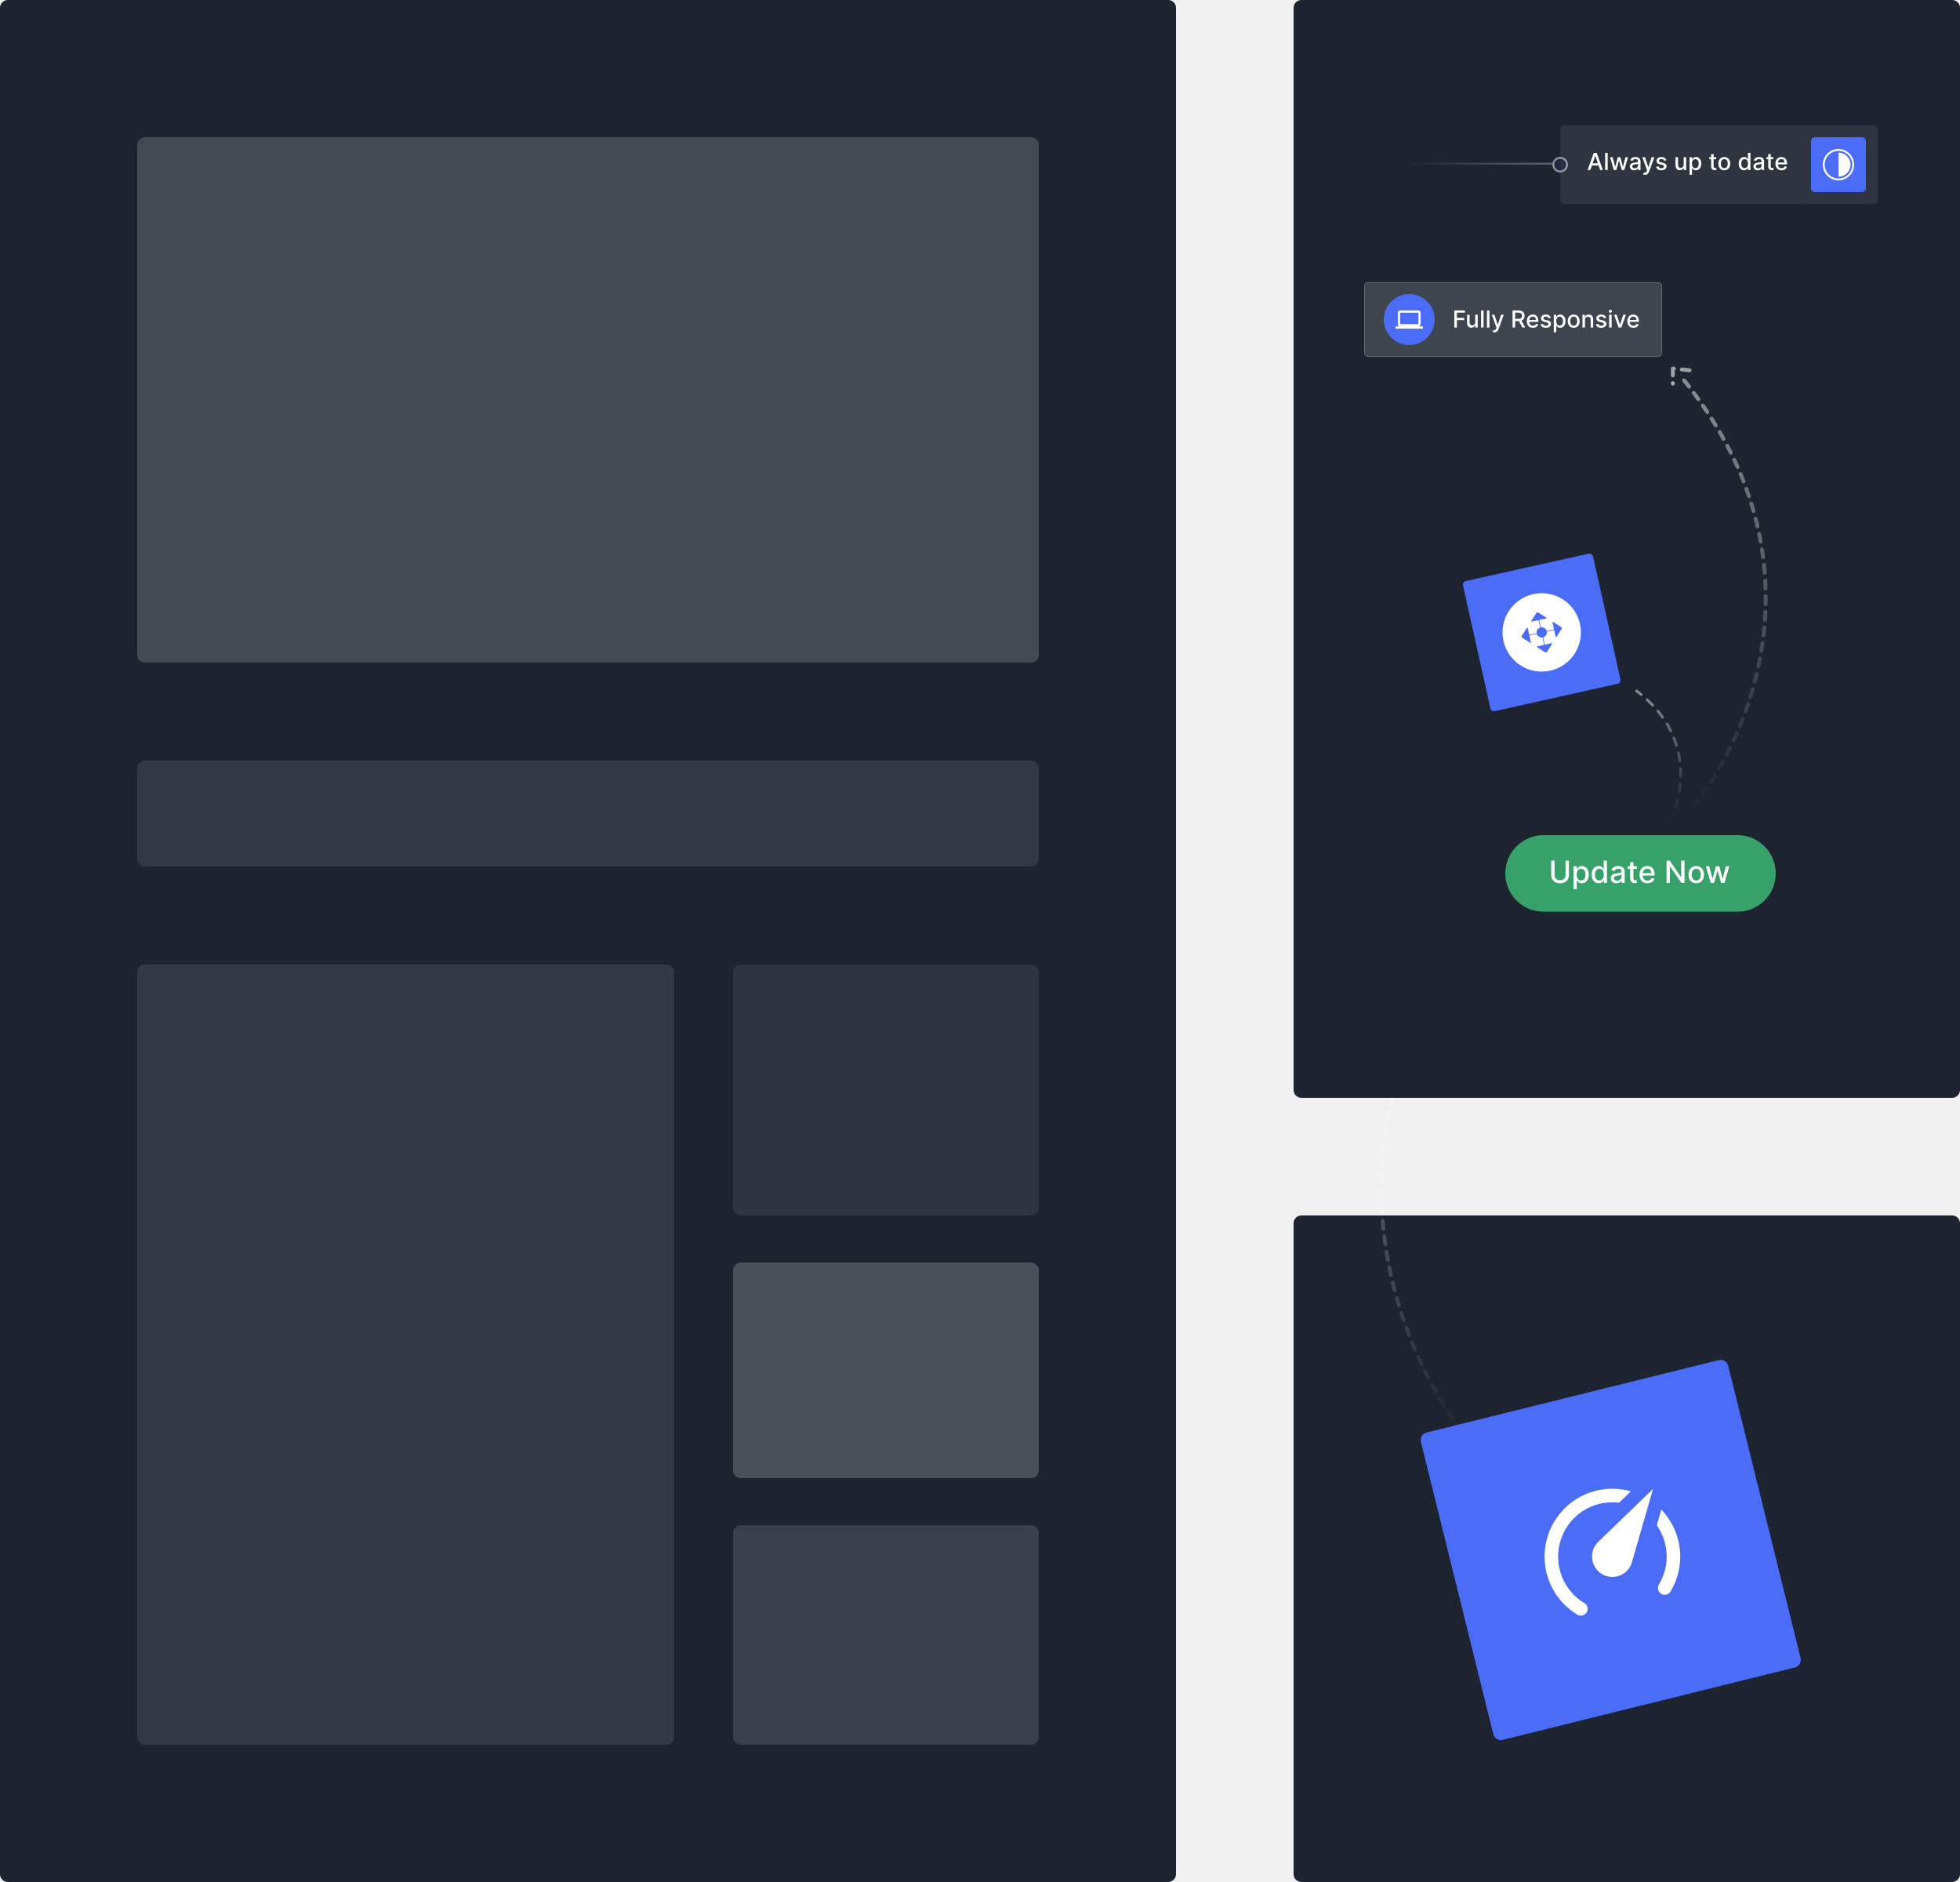
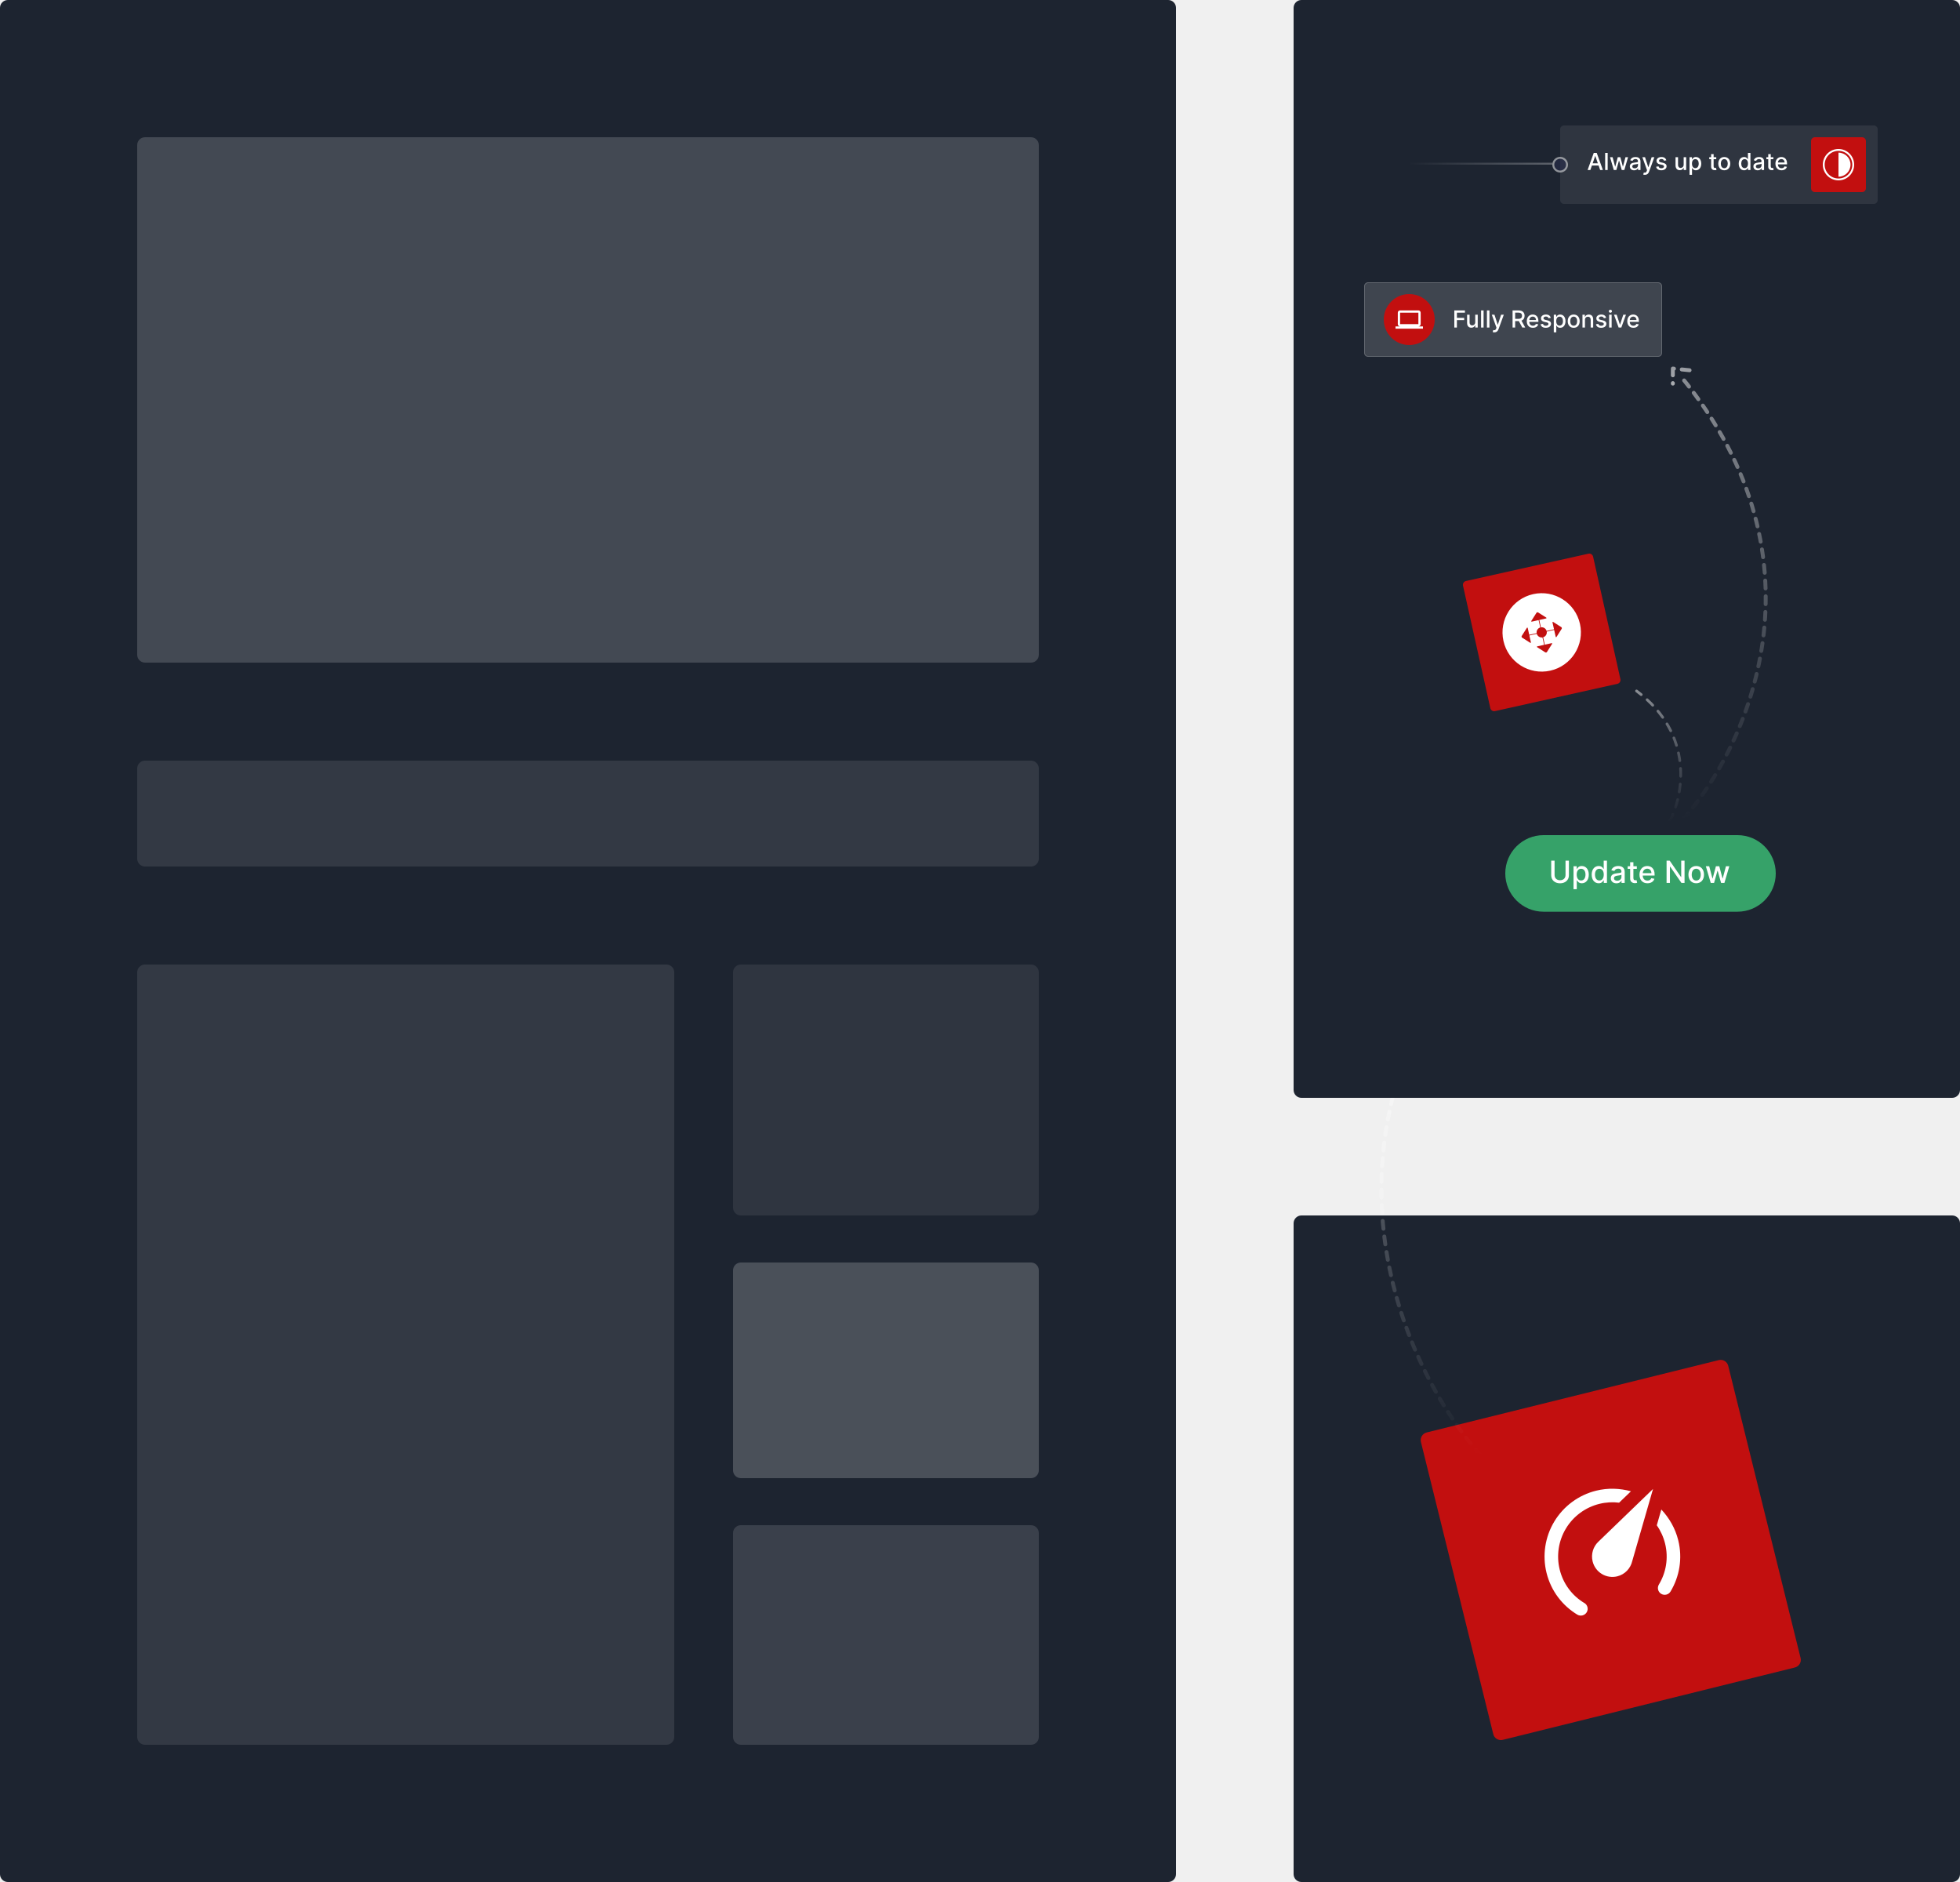
<svg xmlns="http://www.w3.org/2000/svg" width="500" height="480" viewBox="0 0 500 480" fill="none">
  <rect x="330" y="310" width="170" height="170" rx="2" fill="#1D2430" />
-   <rect x="362" y="365.831" width="80.765" height="80.765" rx="2" transform="rotate(-13.9128 362 365.831)" fill="#4A6CF7" />
+   <rect x="362" y="365.831" width="80.765" height="80.765" rx="2" transform="rotate(-13.9128 362 365.831)" fill="#C20F0F" />
  <path d="M412.572 402.039C411.235 402.37 409.822 402.156 408.643 401.445C407.464 400.734 406.615 399.584 406.284 398.247C405.818 396.366 406.435 394.466 407.718 393.239L421.691 379.757L416.388 398.152C415.956 400.006 414.538 401.552 412.572 402.039ZM407.162 380.2C410.203 379.447 413.25 379.583 416.061 380.349L413.037 383.256C411.434 383.047 409.675 383.144 407.995 383.56C404.43 384.443 401.363 386.705 399.467 389.85C397.571 392.995 397.002 396.764 397.884 400.328C398.804 404.041 401.131 407.03 404.167 408.846L404.183 408.842C405.001 409.334 405.263 410.393 404.77 411.21C404.277 412.028 403.202 412.294 402.389 411.818C398.595 409.531 395.673 405.797 394.525 401.16C393.421 396.705 394.132 391.994 396.502 388.063C398.873 384.132 402.707 381.304 407.162 380.2ZM428.123 392.838C429.271 397.474 428.43 402.14 426.143 405.934C425.646 406.735 424.587 406.997 423.77 406.504C422.952 406.011 422.69 404.953 423.183 404.135C425.016 401.096 425.683 397.382 424.763 393.67C424.347 391.99 423.612 390.389 422.649 389.023L423.808 384.992C425.826 387.166 427.365 389.78 428.123 392.838Z" fill="white" />
  <rect width="300" height="480" rx="2" fill="#1D2430" />
  <rect x="35" y="35" width="230" height="134" rx="2" fill="white" fill-opacity="0.17" />
  <rect opacity="0.1" x="35" y="194" width="230" height="27" rx="2" fill="white" />
  <rect opacity="0.1" x="35" y="246" width="137" height="199" rx="2" fill="white" />
  <rect opacity="0.08" x="187" y="246" width="78" height="64" rx="2" fill="white" />
  <rect opacity="0.2" x="187" y="322" width="78" height="55" rx="2" fill="white" />
  <rect opacity="0.2" x="187" y="389" width="78" height="56" rx="2" fill="white" fill-opacity="0.65" />
  <path d="M377.795 371.295C358.482 349.772 331.574 292.451 378.448 235.357" stroke="url(#paint0_linear_50_445)" stroke-linecap="round" stroke-linejoin="round" stroke-dasharray="2 2" />
  <path d="M375.753 233.513L380.883 233V237.617" stroke="url(#paint1_linear_50_445)" stroke-linecap="round" stroke-linejoin="round" stroke-dasharray="2 2" />
  <rect x="330" width="170" height="280" rx="2" fill="#1D2430" />
  <rect x="384" y="213" width="69" height="19.528" rx="9.764" fill="#36A269" />
  <path d="M399.37 219.509V223.177C399.37 223.948 398.838 224.502 397.972 224.502C397.109 224.502 396.574 223.948 396.574 223.177V219.509H395.717V223.246C395.717 224.439 396.61 225.285 397.972 225.285C399.334 225.285 400.23 224.439 400.23 223.246V219.509H399.37Z" fill="white" />
  <path d="M401.41 226.788H402.239V224.527H402.289C402.439 224.799 402.744 225.274 403.521 225.274C404.553 225.274 405.302 224.447 405.302 223.068C405.302 221.687 404.541 220.874 403.512 220.874C402.722 220.874 402.436 221.357 402.289 221.62H402.22V220.93H401.41V226.788ZM402.222 223.06C402.222 222.17 402.611 221.579 403.335 221.579C404.087 221.579 404.464 222.214 404.464 223.06C404.464 223.914 404.075 224.566 403.335 224.566C402.622 224.566 402.222 223.956 402.222 223.06Z" fill="white" />
  <path d="M407.826 225.274C408.602 225.274 408.908 224.799 409.057 224.527H409.127V225.19H409.937V219.509H409.107V221.62H409.057C408.908 221.357 408.625 220.874 407.831 220.874C406.802 220.874 406.045 221.687 406.045 223.068C406.045 224.447 406.791 225.274 407.826 225.274ZM408.009 224.566C407.268 224.566 406.883 223.914 406.883 223.06C406.883 222.214 407.26 221.579 408.009 221.579C408.733 221.579 409.121 222.17 409.121 223.06C409.121 223.956 408.725 224.566 408.009 224.566Z" fill="white" />
  <path d="M412.36 225.285C413.065 225.285 413.462 224.927 413.62 224.608H413.653V225.19H414.463V222.361C414.463 221.121 413.487 220.874 412.81 220.874C412.039 220.874 411.329 221.185 411.051 221.962L411.831 222.139C411.953 221.837 412.263 221.545 412.821 221.545C413.356 221.545 413.631 221.826 413.631 222.308V222.328C413.631 222.63 413.32 222.624 412.555 222.713C411.747 222.808 410.921 223.018 410.921 223.986C410.921 224.824 411.55 225.285 412.36 225.285ZM412.541 224.619C412.072 224.619 411.734 224.408 411.734 223.998C411.734 223.554 412.127 223.396 412.607 223.332C412.876 223.296 413.514 223.224 413.634 223.104V223.654C413.634 224.158 413.231 224.619 412.541 224.619Z" fill="white" />
  <path d="M417.557 220.93H416.683V219.909H415.853V220.93H415.229V221.595H415.853V224.111C415.851 224.885 416.442 225.26 417.096 225.246C417.36 225.243 417.537 225.193 417.634 225.157L417.485 224.472C417.429 224.483 417.326 224.508 417.193 224.508C416.924 224.508 416.683 224.419 416.683 223.939V221.595H417.557V220.93Z" fill="white" />
  <path d="M420.265 225.276C421.194 225.276 421.851 224.819 422.04 224.125L421.255 223.984C421.105 224.386 420.745 224.591 420.273 224.591C419.563 224.591 419.086 224.131 419.064 223.31H422.093V223.016C422.093 221.476 421.172 220.874 420.206 220.874C419.019 220.874 418.237 221.778 418.237 223.088C418.237 224.411 419.008 225.276 420.265 225.276ZM419.066 222.688C419.1 222.084 419.538 221.559 420.212 221.559C420.856 221.559 421.277 222.036 421.28 222.688H419.066Z" fill="white" />
  <path d="M429.732 219.509H428.883V223.681H428.83L425.94 219.509H425.147V225.19H426.004V221.024H426.057L428.944 225.19H429.732V219.509Z" fill="white" />
  <path d="M432.71 225.276C433.912 225.276 434.697 224.397 434.697 223.079C434.697 221.753 433.912 220.874 432.71 220.874C431.509 220.874 430.724 221.753 430.724 223.079C430.724 224.397 431.509 225.276 432.71 225.276ZM432.713 224.58C431.928 224.58 431.562 223.895 431.562 223.077C431.562 222.261 431.928 221.568 432.713 221.568C433.493 221.568 433.859 222.261 433.859 223.077C433.859 223.895 433.493 224.58 432.713 224.58Z" fill="white" />
  <path d="M436.416 225.19H437.26L438.125 222.114H438.189L439.054 225.19H439.9L441.151 220.93H440.294L439.465 224.045H439.423L438.591 220.93H437.734L436.896 224.059H436.855L436.02 220.93H435.163L436.416 225.19Z" fill="white" />
  <path d="M429.313 209C445.373 191.102 467.749 143.437 428.77 95.96" stroke="url(#paint2_linear_50_445)" stroke-linecap="round" stroke-linejoin="round" stroke-dasharray="2 2" />
  <path d="M431.011 94.427L426.746 94V97.839" stroke="url(#paint3_linear_50_445)" stroke-linecap="round" stroke-linejoin="round" stroke-dasharray="2 2" />
  <path d="M425.919 209.552C429.35 203.094 432.466 187.389 417.488 176.228" stroke="url(#paint4_linear_50_445)" stroke-width="0.7" stroke-linecap="round" stroke-linejoin="round" stroke-dasharray="2 2" />
  <rect x="348" y="72" width="76" height="19" rx="1" fill="white" fill-opacity="0.15" />
  <rect x="348.1" y="72.1" width="75.8" height="18.8" rx="0.9" stroke="white" stroke-opacity="0.19" stroke-width="0.2" />
  <path d="M371 83.538H371.658V81.636H373.512V81.071H371.658V79.742H373.706V79.175H371V83.538Z" fill="white" />
  <path d="M376.333 82.181C376.335 82.737 375.921 83.001 375.563 83.001C375.169 83.001 374.896 82.716 374.896 82.271V80.266H374.259V82.347C374.259 83.159 374.705 83.581 375.333 83.581C375.825 83.581 376.16 83.321 376.311 82.972H376.345V83.538H376.972V80.266H376.333V82.181Z" fill="white" />
  <path d="M378.465 79.175H377.828V83.538H378.465V79.175Z" fill="white" />
  <path d="M379.959 79.175H379.322V83.538H379.959V79.175Z" fill="white" />
  <path d="M381.219 84.766C381.745 84.766 382.077 84.491 382.267 83.975L383.62 80.272L382.932 80.266L382.103 82.805H382.069L381.24 80.266H380.558L381.756 83.581L381.677 83.798C381.515 84.233 381.287 84.269 380.938 84.173L380.784 84.695C380.861 84.729 381.027 84.766 381.219 84.766Z" fill="white" />
  <path d="M385.859 83.538H386.518V81.887H387.413C387.428 81.887 387.44 81.887 387.455 81.887L388.342 83.538H389.092L388.124 81.772C388.659 81.574 388.925 81.129 388.925 80.543C388.925 79.739 388.427 79.175 387.415 79.175H385.859V83.538ZM386.518 81.32V79.739H387.344C387.994 79.739 388.263 80.048 388.263 80.543C388.263 81.035 387.994 81.32 387.353 81.32H386.518Z" fill="white" />
  <path d="M391.045 83.604C391.759 83.604 392.264 83.253 392.409 82.72L391.806 82.612C391.691 82.921 391.414 83.078 391.051 83.078C390.506 83.078 390.139 82.724 390.122 82.094H392.449V81.868C392.449 80.685 391.742 80.223 391 80.223C390.088 80.223 389.487 80.918 389.487 81.923C389.487 82.94 390.08 83.604 391.045 83.604ZM390.124 81.617C390.15 81.152 390.487 80.749 391.004 80.749C391.499 80.749 391.823 81.116 391.825 81.617H390.124Z" fill="white" />
  <path d="M395.608 81.065C395.476 80.555 395.078 80.223 394.37 80.223C393.631 80.223 393.107 80.613 393.107 81.192C393.107 81.657 393.388 81.966 394.002 82.102L394.556 82.224C394.871 82.294 395.018 82.435 395.018 82.639C395.018 82.893 394.748 83.091 394.33 83.091C393.949 83.091 393.703 82.927 393.627 82.605L393.011 82.699C393.118 83.278 393.599 83.604 394.334 83.604C395.125 83.604 395.672 83.185 395.672 82.592C395.672 82.13 395.378 81.844 394.777 81.706L394.257 81.587C393.897 81.501 393.742 81.38 393.744 81.158C393.742 80.907 394.015 80.728 394.377 80.728C394.773 80.728 394.956 80.947 395.031 81.167L395.608 81.065Z" fill="white" />
  <path d="M396.373 84.766H397.01V83.029H397.048C397.163 83.238 397.398 83.602 397.994 83.602C398.787 83.602 399.362 82.967 399.362 81.908C399.362 80.847 398.778 80.223 397.988 80.223C397.381 80.223 397.161 80.594 397.048 80.796H396.995V80.266H396.373V84.766ZM396.997 81.902C396.997 81.218 397.295 80.764 397.851 80.764C398.429 80.764 398.719 81.252 398.719 81.902C398.719 82.558 398.42 83.059 397.851 83.059C397.304 83.059 396.997 82.59 396.997 81.902Z" fill="white" />
  <path d="M401.454 83.604C402.377 83.604 402.98 82.929 402.98 81.917C402.98 80.898 402.377 80.223 401.454 80.223C400.532 80.223 399.929 80.898 399.929 81.917C399.929 82.929 400.532 83.604 401.454 83.604ZM401.456 83.07C400.854 83.07 400.572 82.543 400.572 81.915C400.572 81.288 400.854 80.756 401.456 80.756C402.055 80.756 402.336 81.288 402.336 81.915C402.336 82.543 402.055 83.07 401.456 83.07Z" fill="white" />
  <path d="M404.328 81.595C404.328 81.073 404.648 80.775 405.091 80.775C405.523 80.775 405.786 81.058 405.786 81.533V83.538H406.423V81.457C406.423 80.647 405.977 80.223 405.308 80.223C404.816 80.223 404.494 80.451 404.343 80.798H404.303V80.266H403.691V83.538H404.328V81.595Z" fill="white" />
  <path d="M409.729 81.065C409.597 80.555 409.199 80.223 408.491 80.223C407.752 80.223 407.228 80.613 407.228 81.192C407.228 81.657 407.509 81.966 408.123 82.102L408.677 82.224C408.992 82.294 409.139 82.435 409.139 82.639C409.139 82.893 408.869 83.091 408.451 83.091C408.07 83.091 407.825 82.927 407.748 82.605L407.132 82.699C407.239 83.278 407.72 83.604 408.455 83.604C409.246 83.604 409.793 83.185 409.793 82.592C409.793 82.13 409.499 81.844 408.898 81.706L408.379 81.587C408.018 81.501 407.863 81.38 407.865 81.158C407.863 80.907 408.136 80.728 408.498 80.728C408.894 80.728 409.077 80.947 409.152 81.167L409.729 81.065Z" fill="white" />
  <path d="M410.494 83.538H411.131V80.266H410.494V83.538ZM410.816 79.761C411.035 79.761 411.218 79.59 411.218 79.381C411.218 79.173 411.035 79 410.816 79C410.594 79 410.413 79.173 410.413 79.381C410.413 79.59 410.594 79.761 410.816 79.761Z" fill="white" />
  <path d="M414.788 80.266H414.104L413.277 82.784H413.243L412.414 80.266H411.73L412.919 83.538H413.601L414.788 80.266Z" fill="white" />
  <path d="M416.68 83.604C417.393 83.604 417.898 83.253 418.043 82.72L417.44 82.612C417.325 82.921 417.048 83.078 416.686 83.078C416.141 83.078 415.774 82.724 415.757 82.094H418.084V81.868C418.084 80.685 417.376 80.223 416.635 80.223C415.723 80.223 415.122 80.918 415.122 81.923C415.122 82.94 415.714 83.604 416.68 83.604ZM415.759 81.617C415.785 81.152 416.121 80.749 416.639 80.749C417.134 80.749 417.457 81.116 417.46 81.617H415.759Z" fill="white" />
-   <circle cx="359.5" cy="81.5" r="6.5" fill="#4A6CF7" />
+   <circle cx="359.5" cy="81.5" r="6.5" fill="#C20F0F" />
  <path d="M357.167 79.75H361.833V82.667H357.167V79.75ZM361.833 83.25C361.988 83.25 362.136 83.189 362.246 83.079C362.355 82.97 362.417 82.821 362.417 82.667V79.75C362.417 79.426 362.154 79.167 361.833 79.167H357.167C356.843 79.167 356.583 79.426 356.583 79.75V82.667C356.583 82.821 356.645 82.97 356.754 83.079C356.864 83.189 357.012 83.25 357.167 83.25H356V83.833H363V83.25H361.833Z" fill="white" />
-   <rect x="373" y="148.4" width="34" height="34" rx="1" transform="rotate(-12.5713 373 148.4)" fill="#4A6CF7" />
+   <rect x="373" y="148.4" width="34" height="34" rx="1" transform="rotate(-12.5713 373 148.4)" fill="#C20F0F" />
  <circle cx="393.293" cy="161.293" r="10" transform="rotate(-12.5713 393.293 161.293)" fill="white" />
  <g clip-path="url(#clip0_50_445)">
-     <path d="M398.281 159.94L396.256 158.654C396.106 158.558 396.015 158.621 396.054 158.796L396.433 160.496L394.539 160.919C394.355 160.293 393.738 159.901 393.094 160L392.675 158.119L394.375 157.74C394.55 157.701 394.569 157.593 394.418 157.497L392.393 156.21C392.242 156.115 392.043 156.159 391.948 156.309L390.661 158.335C390.565 158.485 390.629 158.576 390.803 158.537L392.504 158.158L392.923 160.037C392.298 160.222 391.905 160.838 392.005 161.483L390.111 161.905L389.732 160.206C389.693 160.031 389.584 160.012 389.489 160.163L388.202 162.188C388.106 162.338 388.151 162.538 388.301 162.633L390.326 163.92C390.477 164.015 390.567 163.952 390.528 163.778L390.149 162.076L392.04 161.654C392.225 162.279 392.842 162.672 393.486 162.572L393.908 164.464L392.208 164.843C392.034 164.882 392.015 164.991 392.165 165.086L394.191 166.373C394.341 166.468 394.54 166.424 394.636 166.274L395.923 164.248C396.018 164.098 395.955 164.007 395.78 164.046L394.082 164.425L393.661 162.536C394.286 162.351 394.678 161.735 394.579 161.091L396.471 160.669L396.85 162.369C396.889 162.544 396.997 162.563 397.093 162.412L398.38 160.387C398.476 160.236 398.432 160.036 398.281 159.94Z" fill="#4A6CF7" />
+     <path d="M398.281 159.94L396.256 158.654C396.106 158.558 396.015 158.621 396.054 158.796L396.433 160.496L394.539 160.919C394.355 160.293 393.738 159.901 393.094 160L392.675 158.119L394.375 157.74C394.55 157.701 394.569 157.593 394.418 157.497L392.393 156.21C392.242 156.115 392.043 156.159 391.948 156.309L390.661 158.335C390.565 158.485 390.629 158.576 390.803 158.537L392.504 158.158L392.923 160.037C392.298 160.222 391.905 160.838 392.005 161.483L390.111 161.905L389.732 160.206C389.693 160.031 389.584 160.012 389.489 160.163L388.202 162.188C388.106 162.338 388.151 162.538 388.301 162.633L390.326 163.92C390.477 164.015 390.567 163.952 390.528 163.778L390.149 162.076L392.04 161.654C392.225 162.279 392.842 162.672 393.486 162.572L393.908 164.464L392.208 164.843C392.034 164.882 392.015 164.991 392.165 165.086L394.191 166.373C394.341 166.468 394.54 166.424 394.636 166.274L395.923 164.248C396.018 164.098 395.955 164.007 395.78 164.046L394.082 164.425L393.661 162.536C394.286 162.351 394.678 161.735 394.579 161.091L396.471 160.669L396.85 162.369C396.889 162.544 396.997 162.563 397.093 162.412L398.38 160.387C398.476 160.236 398.432 160.036 398.281 159.94Z" fill="#C20F0F" />
  </g>
  <g opacity="0.08">
    <rect x="398" y="32" width="81" height="20" rx="1" fill="white" />
    <rect x="398.1" y="32.1" width="80.8" height="19.8" rx="0.9" stroke="white" stroke-opacity="0.19" stroke-width="0.2" />
  </g>
-   <rect x="462" y="35" width="14" height="14" rx="1" fill="#4A6CF7" />
+   <rect x="462" y="35" width="14" height="14" rx="1" fill="#C20F0F" />
  <path d="M468.998 38C466.791 38 465 39.791 465 41.998C465 44.209 466.791 46 468.998 46C471.209 46 473 44.209 473 41.998C473 39.791 471.209 38 468.998 38ZM469 45.524C467.054 45.524 465.476 43.946 465.476 42C465.476 40.054 467.054 38.476 469 38.476C470.946 38.476 472.524 40.054 472.524 42C472.524 43.946 470.946 45.524 469 45.524ZM469 38.928V45.069C470.694 45.069 472.071 43.692 472.071 41.998C472.071 40.308 470.694 38.928 469 38.928Z" fill="white" />
  <path d="M405.699 43.364L406.099 42.209H407.804L408.202 43.364H408.901L407.331 39H406.57L405 43.364H405.699ZM406.291 41.655L406.935 39.793H406.969L407.612 41.655H406.291Z" fill="white" />
  <path d="M410.117 39H409.48V43.364H410.117V39Z" fill="white" />
  <path d="M411.684 43.364H412.332L412.996 41.001H413.045L413.71 43.364H414.36L415.321 40.091H414.663L414.026 42.484H413.994L413.354 40.091H412.696L412.053 42.494H412.021L411.379 40.091H410.721L411.684 43.364Z" fill="white" />
  <path d="M416.878 43.436C417.419 43.436 417.724 43.161 417.845 42.916H417.871V43.364H418.493V41.19C418.493 40.238 417.743 40.048 417.223 40.048C416.631 40.048 416.085 40.287 415.872 40.883L416.471 41.02C416.565 40.788 416.803 40.564 417.232 40.564C417.643 40.564 417.854 40.779 417.854 41.15V41.165C417.854 41.397 417.615 41.393 417.027 41.461C416.407 41.533 415.772 41.695 415.772 42.439C415.772 43.082 416.256 43.436 416.878 43.436ZM417.017 42.925C416.656 42.925 416.396 42.763 416.396 42.447C416.396 42.106 416.699 41.985 417.068 41.936C417.274 41.908 417.764 41.853 417.856 41.761V42.183C417.856 42.571 417.547 42.925 417.017 42.925Z" fill="white" />
  <path d="M419.627 44.591C420.153 44.591 420.486 44.316 420.675 43.8L422.028 40.097L421.34 40.091L420.511 42.631H420.477L419.648 40.091H418.967L420.164 43.406L420.085 43.624C419.923 44.058 419.695 44.094 419.346 43.999L419.192 44.521C419.269 44.555 419.435 44.591 419.627 44.591Z" fill="white" />
  <path d="M425.081 40.89C424.949 40.381 424.551 40.048 423.843 40.048C423.104 40.048 422.58 40.438 422.58 41.018C422.58 41.482 422.861 41.791 423.475 41.928L424.029 42.049C424.344 42.119 424.491 42.26 424.491 42.465C424.491 42.718 424.22 42.916 423.803 42.916C423.421 42.916 423.176 42.752 423.1 42.43L422.484 42.524C422.59 43.104 423.072 43.43 423.807 43.43C424.597 43.43 425.145 43.01 425.145 42.418C425.145 41.955 424.851 41.67 424.25 41.531L423.73 41.412C423.37 41.327 423.215 41.205 423.217 40.984C423.215 40.732 423.487 40.553 423.85 40.553C424.246 40.553 424.429 40.773 424.504 40.992L425.081 40.89Z" fill="white" />
  <path d="M429.507 42.006C429.509 42.562 429.095 42.827 428.737 42.827C428.343 42.827 428.07 42.541 428.07 42.096V40.091H427.433V42.173C427.433 42.984 427.879 43.406 428.507 43.406C428.999 43.406 429.334 43.146 429.485 42.797H429.519V43.364H430.146V40.091H429.507V42.006Z" fill="white" />
  <path d="M431.002 44.591H431.639V42.854H431.677C431.792 43.063 432.027 43.428 432.623 43.428C433.416 43.428 433.991 42.793 433.991 41.734C433.991 40.673 433.407 40.048 432.617 40.048C432.01 40.048 431.79 40.419 431.677 40.621H431.624V40.091H431.002V44.591ZM431.626 41.727C431.626 41.043 431.924 40.59 432.48 40.59C433.058 40.59 433.348 41.077 433.348 41.727C433.348 42.383 433.049 42.884 432.48 42.884C431.933 42.884 431.626 42.416 431.626 41.727Z" fill="white" />
  <path d="M437.82 40.091H437.149V39.307H436.512V40.091H436.033V40.602H436.512V42.535C436.51 43.129 436.964 43.417 437.467 43.406C437.669 43.404 437.806 43.366 437.88 43.338L437.765 42.812C437.722 42.82 437.644 42.84 437.541 42.84C437.335 42.84 437.149 42.771 437.149 42.403V40.602H437.82V40.091Z" fill="white" />
  <path d="M439.869 43.43C440.791 43.43 441.394 42.754 441.394 41.742C441.394 40.724 440.791 40.048 439.869 40.048C438.946 40.048 438.343 40.724 438.343 41.742C438.343 42.754 438.946 43.43 439.869 43.43ZM439.871 42.895C439.268 42.895 438.987 42.369 438.987 41.74C438.987 41.114 439.268 40.581 439.871 40.581C440.469 40.581 440.751 41.114 440.751 41.74C440.751 42.369 440.469 42.895 439.871 42.895Z" fill="white" />
  <path d="M444.918 43.428C445.515 43.428 445.749 43.063 445.864 42.854H445.918V43.364H446.54V39H445.903V40.621H445.864C445.749 40.419 445.532 40.048 444.923 40.048C444.132 40.048 443.55 40.673 443.55 41.734C443.55 42.793 444.124 43.428 444.918 43.428ZM445.059 42.884C444.49 42.884 444.194 42.383 444.194 41.727C444.194 41.077 444.484 40.59 445.059 40.59C445.615 40.59 445.913 41.043 445.913 41.727C445.913 42.416 445.609 42.884 445.059 42.884Z" fill="white" />
  <path d="M448.401 43.436C448.943 43.436 449.247 43.161 449.369 42.916H449.394V43.364H450.017V41.19C450.017 40.238 449.267 40.048 448.747 40.048C448.154 40.048 447.609 40.287 447.396 40.883L447.994 41.02C448.088 40.788 448.327 40.564 448.755 40.564C449.166 40.564 449.377 40.779 449.377 41.15V41.165C449.377 41.397 449.139 41.393 448.551 41.461C447.931 41.533 447.296 41.695 447.296 42.439C447.296 43.082 447.779 43.436 448.401 43.436ZM448.54 42.925C448.18 42.925 447.92 42.763 447.92 42.447C447.92 42.106 448.222 41.985 448.591 41.936C448.798 41.908 449.288 41.853 449.379 41.761V42.183C449.379 42.571 449.07 42.925 448.54 42.925Z" fill="white" />
  <path d="M452.393 40.091H451.722V39.307H451.085V40.091H450.605V40.602H451.085V42.535C451.082 43.129 451.536 43.417 452.039 43.406C452.241 43.404 452.378 43.366 452.452 43.338L452.337 42.812C452.295 42.82 452.216 42.84 452.114 42.84C451.907 42.84 451.722 42.771 451.722 42.403V40.602H452.393V40.091Z" fill="white" />
  <path d="M454.473 43.43C455.187 43.43 455.692 43.078 455.836 42.545L455.233 42.437C455.118 42.746 454.841 42.903 454.479 42.903C453.934 42.903 453.567 42.55 453.55 41.919H455.877V41.693C455.877 40.511 455.17 40.048 454.428 40.048C453.516 40.048 452.915 40.743 452.915 41.749C452.915 42.765 453.508 43.43 454.473 43.43ZM453.552 41.442C453.578 40.977 453.915 40.575 454.432 40.575C454.927 40.575 455.251 40.941 455.253 41.442H453.552Z" fill="white" />
  <circle opacity="0.5" cx="398" cy="42" r="1.75" fill="#282C4D" stroke="white" stroke-width="0.5" />
  <line x1="347" y1="41.75" x2="396" y2="41.75" stroke="url(#paint5_linear_50_445)" stroke-width="0.5" />
  <defs>
    <linearGradient id="paint0_linear_50_445" x1="374.3" y1="234.975" x2="361.897" y2="369.833" gradientUnits="userSpaceOnUse">
      <stop stop-color="white" stop-opacity="0.48" />
      <stop offset="1" stop-color="white" stop-opacity="0" />
    </linearGradient>
    <linearGradient id="paint1_linear_50_445" x1="378.318" y1="233" x2="378.318" y2="237.617" gradientUnits="userSpaceOnUse">
      <stop stop-color="white" stop-opacity="0.55" />
      <stop offset="1" stop-color="white" stop-opacity="0.62" />
    </linearGradient>
    <linearGradient id="paint2_linear_50_445" x1="432.22" y1="95.642" x2="442.533" y2="207.784" gradientUnits="userSpaceOnUse">
      <stop stop-color="white" stop-opacity="0.48" />
      <stop offset="1" stop-color="white" stop-opacity="0" />
    </linearGradient>
    <linearGradient id="paint3_linear_50_445" x1="428.878" y1="94" x2="428.878" y2="97.839" gradientUnits="userSpaceOnUse">
      <stop stop-color="white" stop-opacity="0.55" />
      <stop offset="1" stop-color="white" stop-opacity="0.62" />
    </linearGradient>
    <linearGradient id="paint4_linear_50_445" x1="418.483" y1="175.882" x2="429.732" y2="208.225" gradientUnits="userSpaceOnUse">
      <stop stop-color="white" stop-opacity="0.48" />
      <stop offset="1" stop-color="white" stop-opacity="0" />
    </linearGradient>
    <linearGradient id="paint5_linear_50_445" x1="396" y1="42" x2="359.25" y2="42" gradientUnits="userSpaceOnUse">
      <stop stop-color="white" stop-opacity="0.28" />
      <stop offset="1" stop-color="white" stop-opacity="0" />
    </linearGradient>
    <clipPath id="clip0_50_445">
      <rect width="12" height="12" fill="white" transform="translate(386.13 156.742) rotate(-12.5713)" />
    </clipPath>
  </defs>
</svg>
